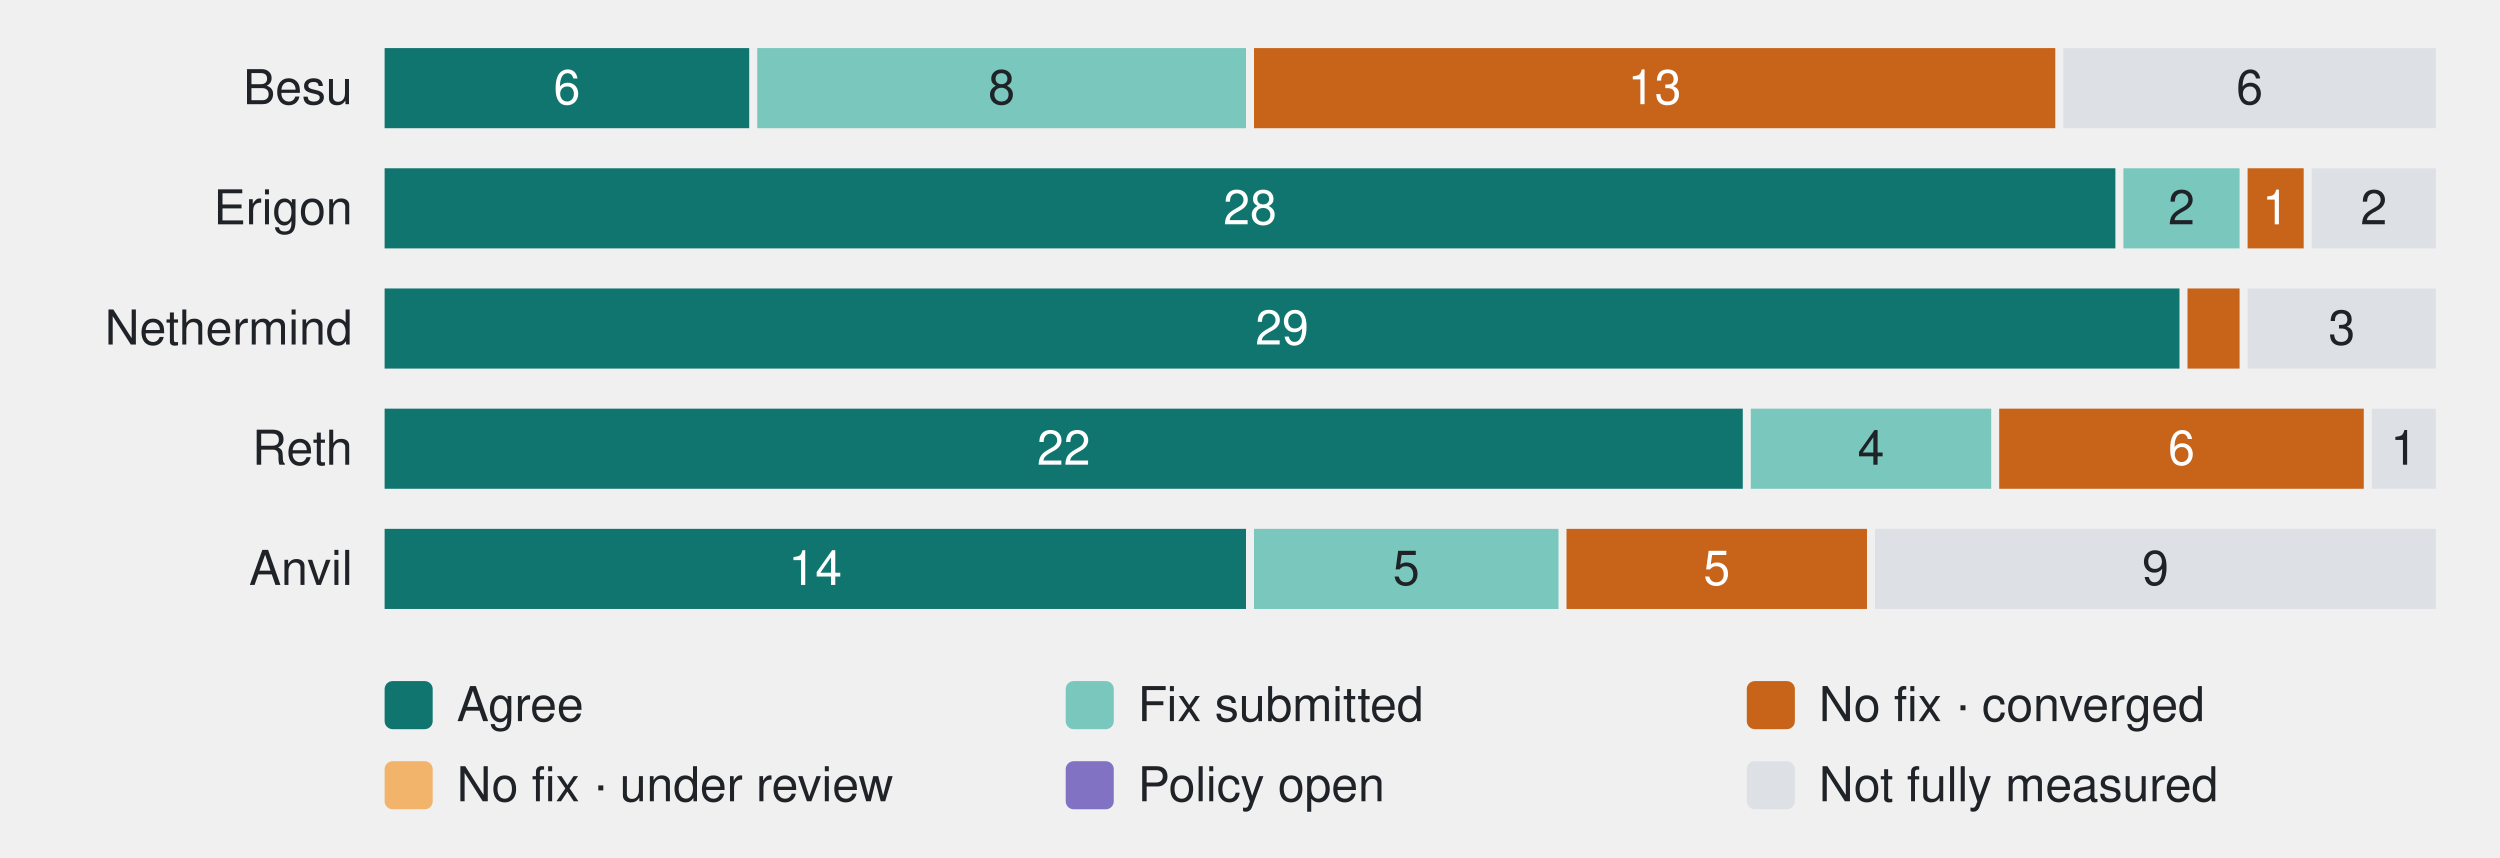
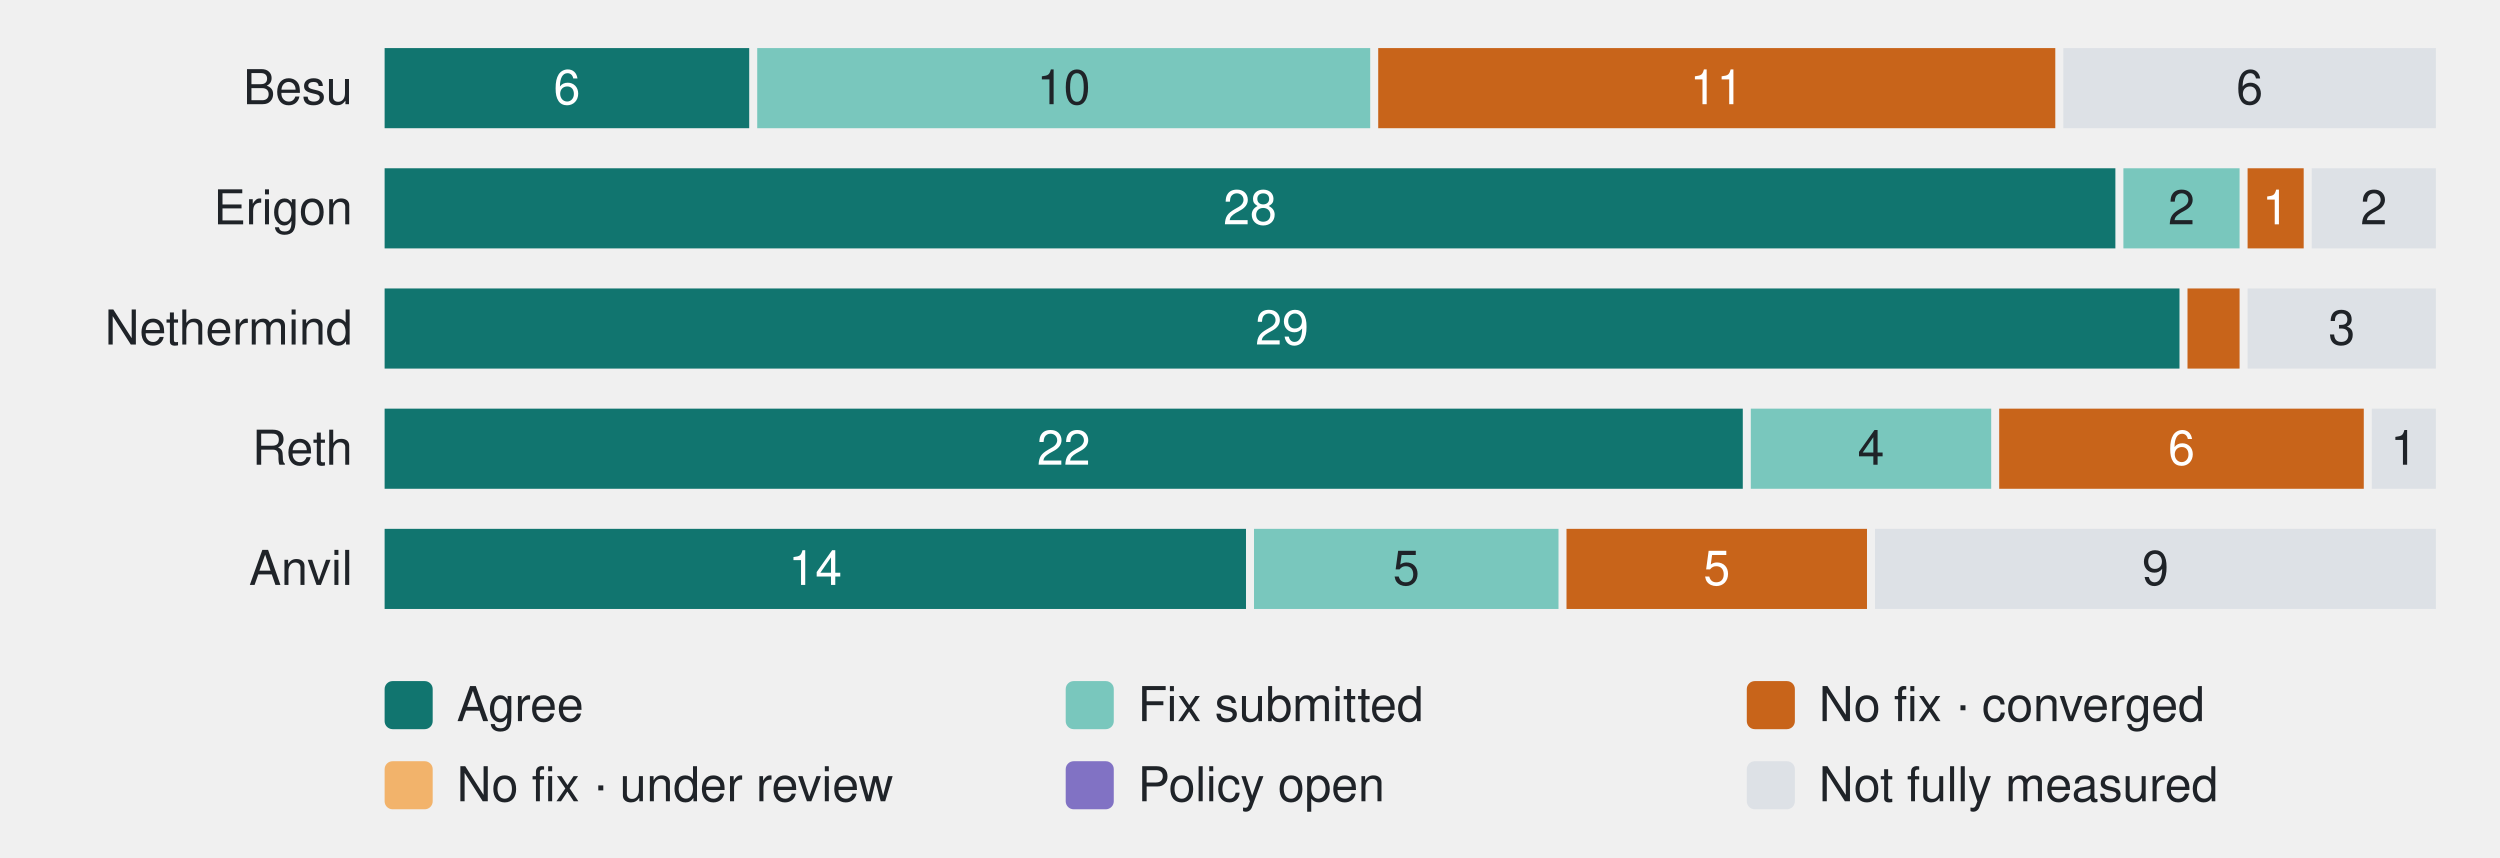
<svg xmlns="http://www.w3.org/2000/svg" width="624" height="214" viewBox="0 0 624 214" role="img" aria-labelledby="title">
  <style>text{font-family:-apple-system,BlinkMacSystemFont,"Segoe UI",Helvetica,Arial,sans-serif;font-size:12px}.head{font-weight:600}.partial{stroke-dasharray:3 2}.label{fill:#1f2328}.muted{fill:#59636e}.pr{fill:none;stroke:#11756f}.edge{stroke:#11756f}.b-agree{fill:#11756f}.n-agree{fill:#ffffff}.b-fix{fill:#79c7bd}.n-fix{fill:#1f2328}.b-converged{fill:#c8641a}.n-converged{fill:#ffffff}.b-review{fill:#f2b36b}.n-review{fill:#1f2328}.b-policy{fill:#8172c4}.n-policy{fill:#ffffff}.b-unmeasured{fill:#dde1e6}.n-unmeasured{fill:#1f2328}@media (prefers-color-scheme:dark){.label{fill:#e6edf3}.muted{fill:#9198a1}.pr{fill:none;stroke:#3aa59a}.edge{stroke:#3aa59a}.b-agree{fill:#3aa59a}.n-agree{fill:#0d1117}.b-fix{fill:#1a6b62}.n-fix{fill:#ffffff}.b-converged{fill:#e5843a}.n-converged{fill:#0d1117}.b-review{fill:#8f5420}.n-review{fill:#ffffff}.b-policy{fill:#9b8fe0}.n-policy{fill:#0d1117}.b-unmeasured{fill:#2d333b}.n-unmeasured{fill:#e6edf3}}</style>
  <text class="label" x="88" y="26" text-anchor="end">Besu</text>
  <rect class="b-agree" x="96" y="12" width="91" height="20" />
  <text class="n-agree" x="141.5" y="26" text-anchor="middle">6</text>
-   <rect class="b-fix" x="189" y="12" width="122" height="20" />
-   <text class="n-fix" x="250" y="26" text-anchor="middle">8</text>
-   <rect class="b-converged" x="313" y="12" width="200" height="20" />
-   <text class="n-converged" x="413" y="26" text-anchor="middle">13</text>
+   <rect class="b-fix" x="189" y="12" width="153" height="20" />
+   <text class="n-fix" x="265.5" y="26" text-anchor="middle">10</text>
+   <rect class="b-converged" x="344" y="12" width="169" height="20" />
+   <text class="n-converged" x="428.5" y="26" text-anchor="middle">11</text>
  <rect class="b-unmeasured" x="515" y="12" width="93" height="20" />
  <text class="n-unmeasured" x="561.5" y="26" text-anchor="middle">6</text>
  <text class="label" x="88" y="56" text-anchor="end">Erigon</text>
  <rect class="b-agree" x="96" y="42" width="432" height="20" />
  <text class="n-agree" x="312" y="56" text-anchor="middle">28</text>
  <rect class="b-fix" x="530" y="42" width="29" height="20" />
  <text class="n-fix" x="544.5" y="56" text-anchor="middle">2</text>
  <rect class="b-converged" x="561" y="42" width="14" height="20" />
  <text class="n-converged" x="568" y="56" text-anchor="middle">1</text>
  <rect class="b-unmeasured" x="577" y="42" width="31" height="20" />
  <text class="n-unmeasured" x="592.5" y="56" text-anchor="middle">2</text>
  <text class="label" x="88" y="86" text-anchor="end">Nethermind</text>
  <rect class="b-agree" x="96" y="72" width="448" height="20" />
  <text class="n-agree" x="320" y="86" text-anchor="middle">29</text>
  <rect class="b-converged" x="546" y="72" width="13" height="20" />
  <rect class="b-unmeasured" x="561" y="72" width="47" height="20" />
  <text class="n-unmeasured" x="584.5" y="86" text-anchor="middle">3</text>
  <text class="label" x="88" y="116" text-anchor="end">Reth</text>
  <rect class="b-agree" x="96" y="102" width="339" height="20" />
  <text class="n-agree" x="265.5" y="116" text-anchor="middle">22</text>
  <rect class="b-fix" x="437" y="102" width="60" height="20" />
  <text class="n-fix" x="467" y="116" text-anchor="middle">4</text>
  <rect class="b-converged" x="499" y="102" width="91" height="20" />
  <text class="n-converged" x="544.5" y="116" text-anchor="middle">6</text>
  <rect class="b-unmeasured" x="592" y="102" width="16" height="20" />
  <text class="n-unmeasured" x="600" y="116" text-anchor="middle">1</text>
  <text class="label" x="88" y="146" text-anchor="end">Anvil</text>
  <rect class="b-agree" x="96" y="132" width="215" height="20" />
  <text class="n-agree" x="203.5" y="146" text-anchor="middle">14</text>
  <rect class="b-fix" x="313" y="132" width="76" height="20" />
  <text class="n-fix" x="351" y="146" text-anchor="middle">5</text>
  <rect class="b-converged" x="391" y="132" width="75" height="20" />
  <text class="n-converged" x="428.5" y="146" text-anchor="middle">5</text>
  <rect class="b-unmeasured" x="468" y="132" width="140" height="20" />
  <text class="n-unmeasured" x="538" y="146" text-anchor="middle">9</text>
  <rect class="b-agree" x="96" y="170" width="12" height="12" rx="2" />
  <text class="label" x="114" y="180">Agree</text>
  <rect class="b-fix" x="266" y="170" width="12" height="12" rx="2" />
  <text class="label" x="284" y="180">Fix submitted</text>
  <rect class="b-converged" x="436" y="170" width="12" height="12" rx="2" />
  <text class="label" x="454" y="180">No fix · converged</text>
  <rect class="b-review" x="96" y="190" width="12" height="12" rx="2" />
  <text class="label" x="114" y="200">No fix · under review</text>
  <rect class="b-policy" x="266" y="190" width="12" height="12" rx="2" />
  <text class="label" x="284" y="200">Policy open</text>
  <rect class="b-unmeasured" x="436" y="190" width="12" height="12" rx="2" />
  <text class="label" x="454" y="200">Not fully measured</text>
</svg>
